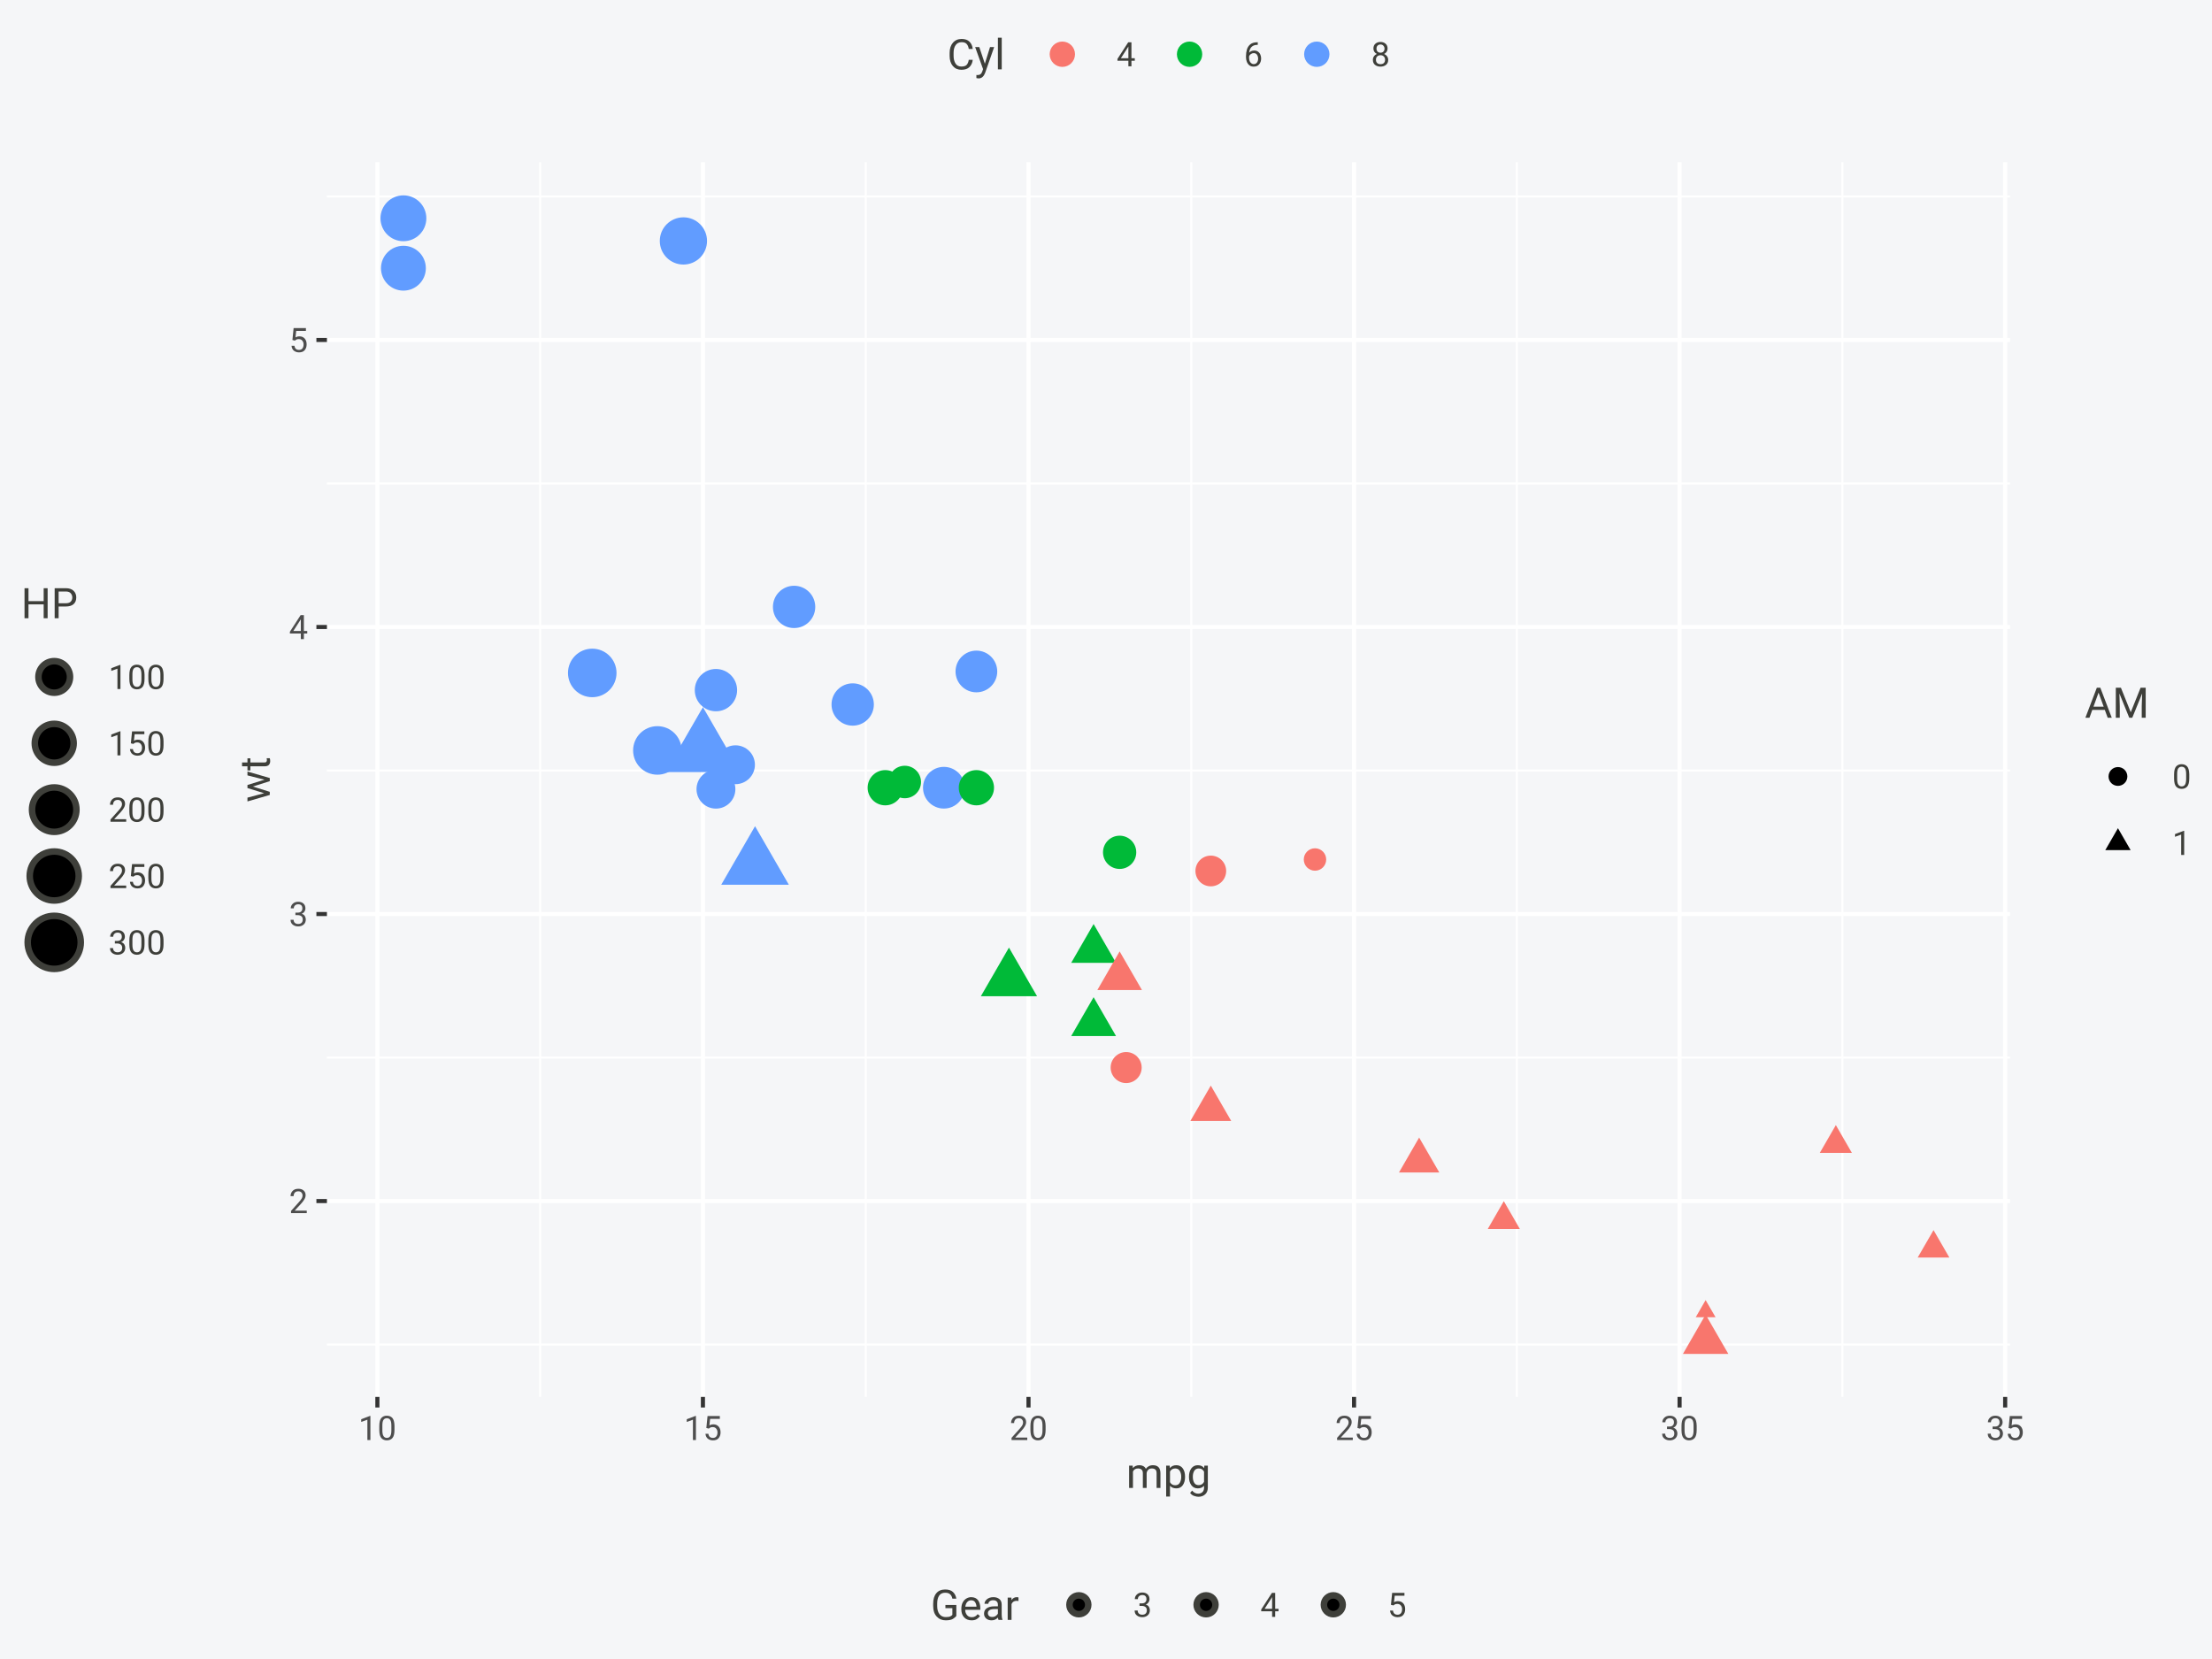
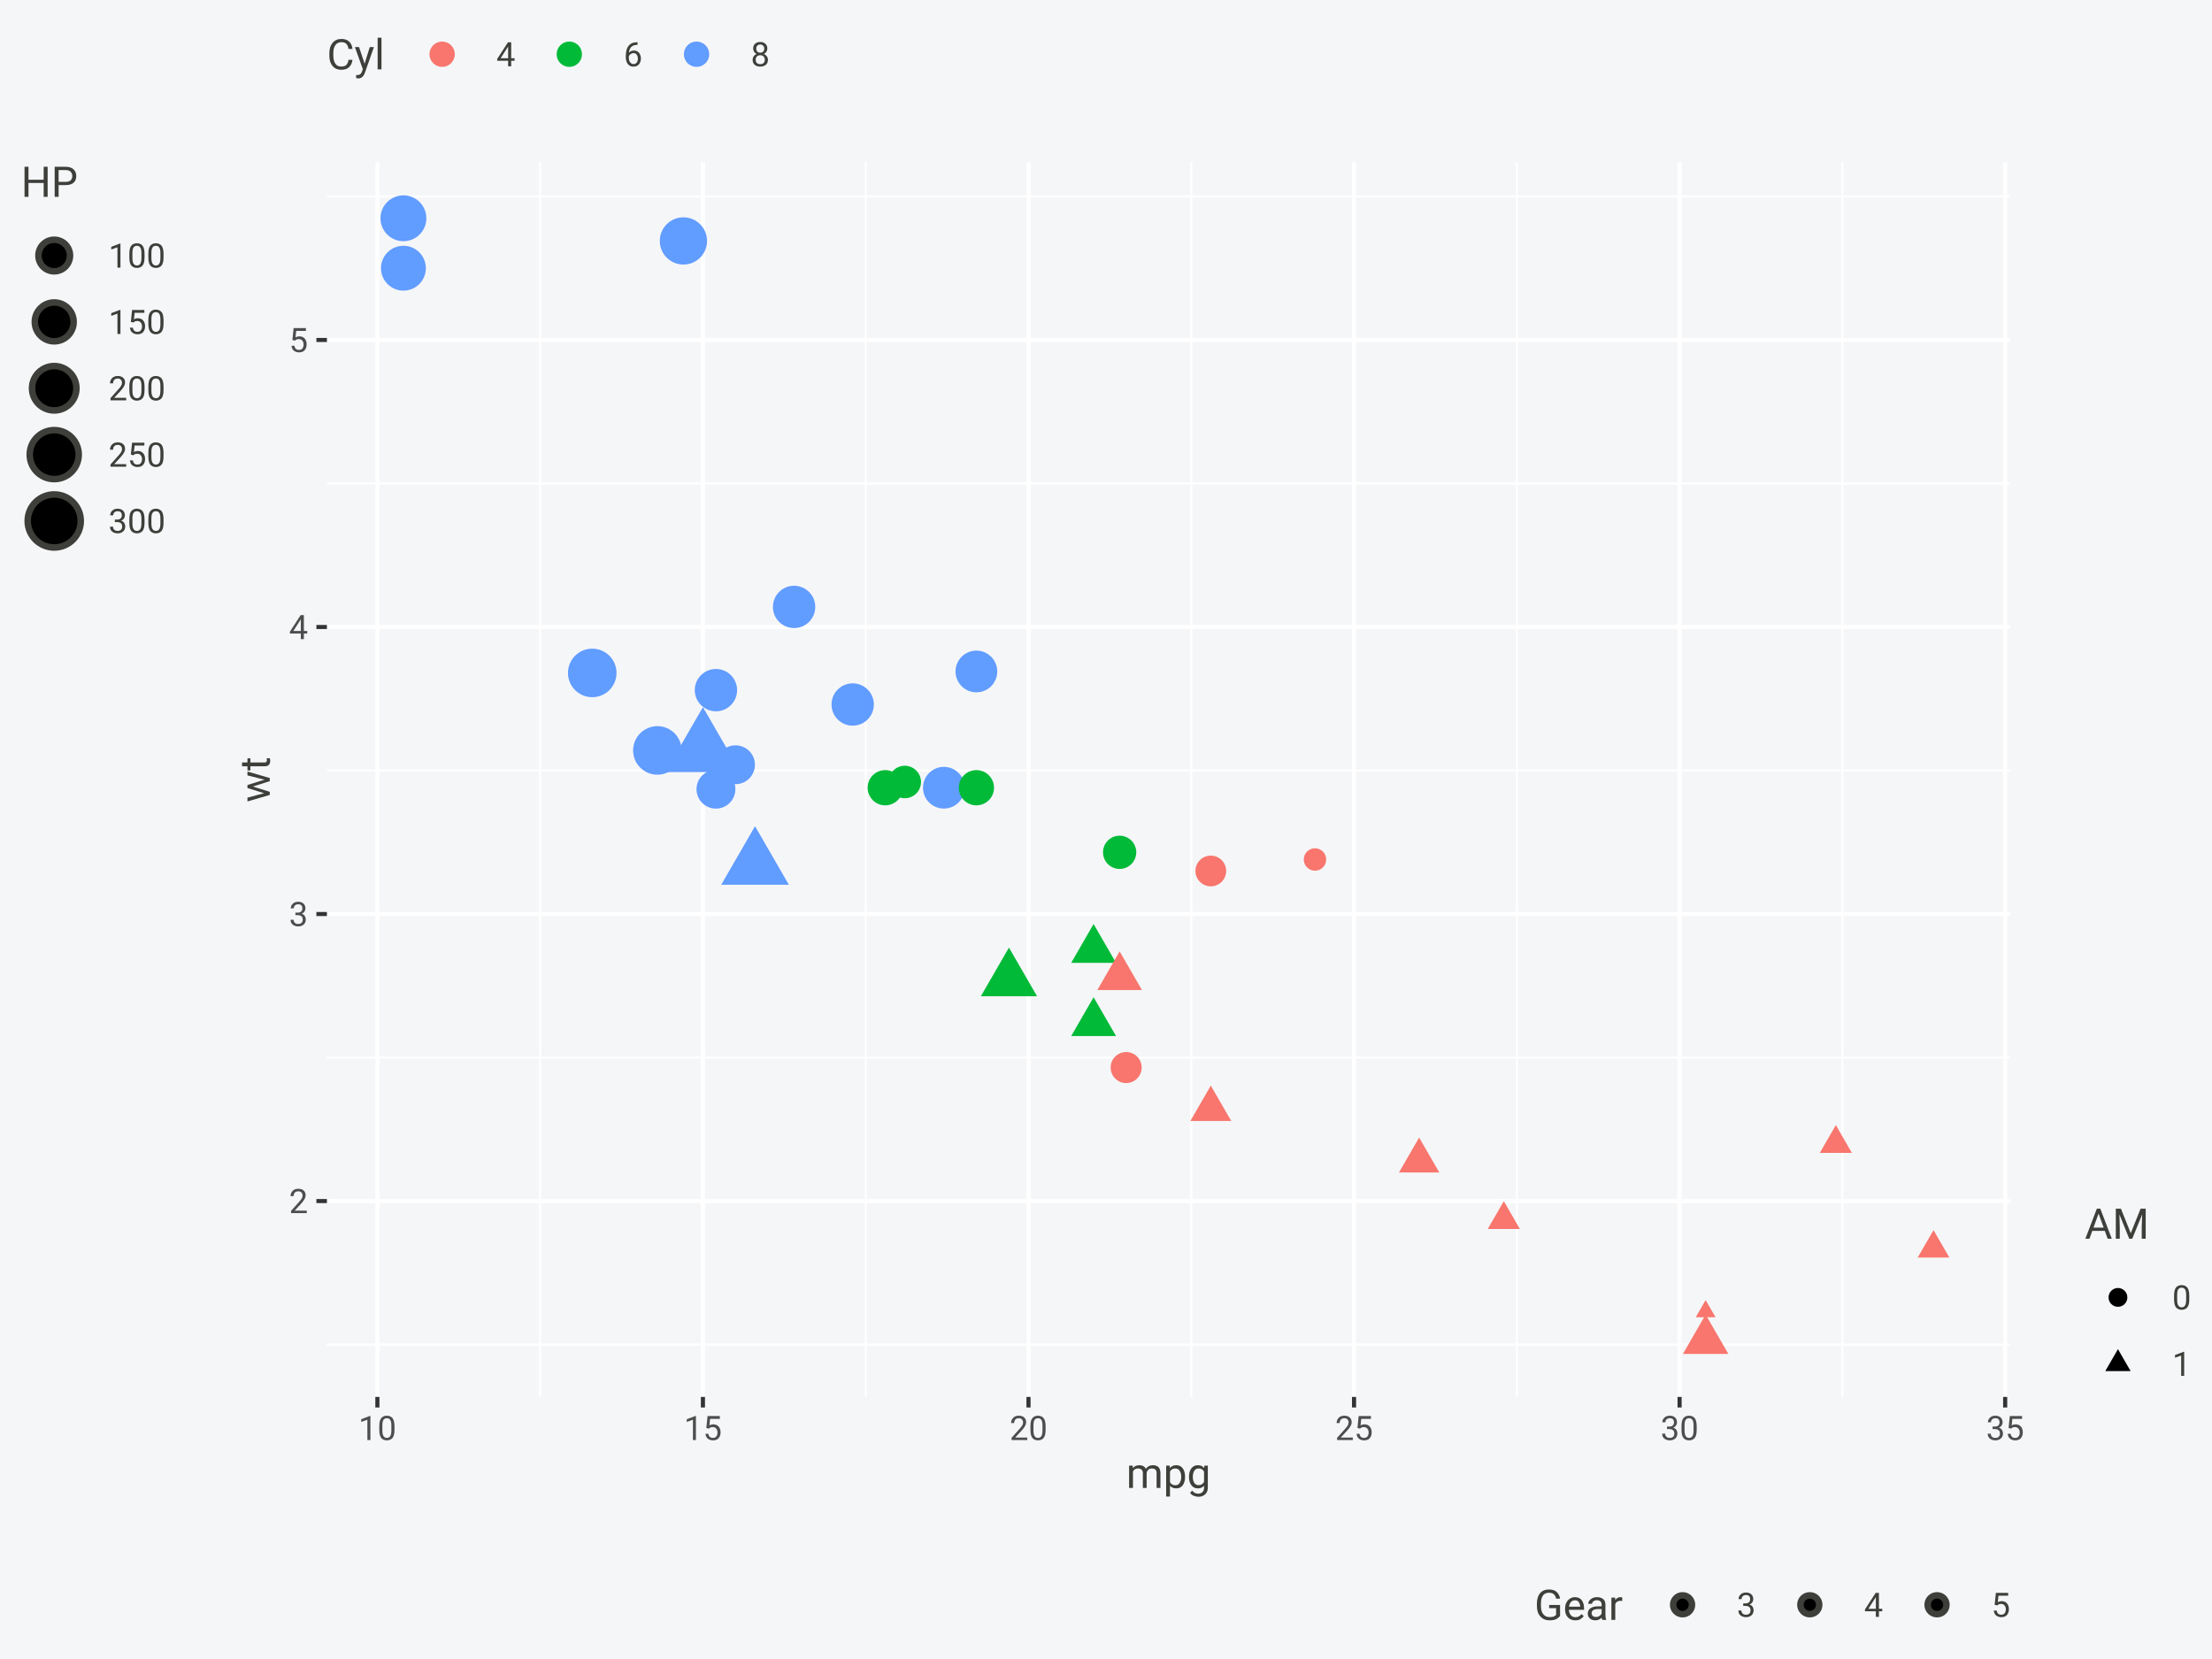
<svg xmlns="http://www.w3.org/2000/svg" width="576.00pt" height="432.00pt" viewBox="0 0 576.00 432.00">
  <g class="svglite">
    <defs>
      <style type="text/css">
    /* theme-aware-processed */
    .svglite line, .svglite polyline, .svglite polygon, .svglite path, .svglite circle {
      fill: none;
      stroke: #3E3F3A;
      stroke-linecap: round;
      stroke-linejoin: round;
      stroke-miterlimit: 10.00;
    }
    .svglite &gt; g &gt; rect {
      fill: none;
      stroke: #3E3F3A;
      stroke-linecap: round;
      stroke-linejoin: round;
      stroke-miterlimit: 10.00;
    }
    .svglite text {
      white-space: pre;
      fill: #3E3F3A;
    }
    .svglite g.glyphgroup path {
      fill: inherit;
      stroke: none;
    }
  </style>
    </defs>
    <rect width="100%" height="100%" style="stroke: none; fill: #F5F6F8;" />
    <defs>
      <clipPath id="cpMC4wMHw1NzYuMDB8MC4wMHw0MzIuMDA=">
        <rect x="0.00" y="0.00" width="576.00" height="432.00" />
      </clipPath>
    </defs>
    <g clip-path="url(#cpMC4wMHw1NzYuMDB8MC4wMHw0MzIuMDA=)">
      <rect x="0" y="0.00" width="576.00" height="432.00" style="stroke-width: 1.07; stroke: none;" /> fill: #F5F6F8;' /&gt;
</g>
    <defs>
      <clipPath id="cpODUuMTN8NTIzLjQxfDQyLjIyfDM2My43Ng==">
        <rect x="85.13" y="42.22" width="438.28" height="321.54" />
      </clipPath>
    </defs>
    <g clip-path="url(#cpODUuMTN8NTIzLjQxfDQyLjIyfDM2My43Ng==)">
      <rect x="85.13" y="42.22" width="438.28" height="321.54" style="stroke-width: 1.07; stroke: none;" /> fill: #F5F6F8;' /&gt;
<polyline points="85.13,350.12 523.41,350.12 " style="stroke-width: 0.53; stroke: #FFFFFF; stroke-linecap: butt;" />
      <polyline points="85.13,275.38 523.41,275.38 " style="stroke-width: 0.53; stroke: #FFFFFF; stroke-linecap: butt;" />
      <polyline points="85.13,200.64 523.41,200.64 " style="stroke-width: 0.53; stroke: #FFFFFF; stroke-linecap: butt;" />
      <polyline points="85.13,125.90 523.41,125.90 " style="stroke-width: 0.53; stroke: #FFFFFF; stroke-linecap: butt;" />
      <polyline points="85.13,51.16 523.41,51.16 " style="stroke-width: 0.53; stroke: #FFFFFF; stroke-linecap: butt;" />
      <polyline points="140.66,363.76 140.66,42.22 " style="stroke-width: 0.53; stroke: #FFFFFF; stroke-linecap: butt;" />
      <polyline points="225.43,363.76 225.43,42.22 " style="stroke-width: 0.53; stroke: #FFFFFF; stroke-linecap: butt;" />
      <polyline points="310.20,363.76 310.20,42.22 " style="stroke-width: 0.53; stroke: #FFFFFF; stroke-linecap: butt;" />
      <polyline points="394.98,363.76 394.98,42.22 " style="stroke-width: 0.53; stroke: #FFFFFF; stroke-linecap: butt;" />
      <polyline points="479.75,363.76 479.75,42.22 " style="stroke-width: 0.53; stroke: #FFFFFF; stroke-linecap: butt;" />
      <polyline points="85.13,312.75 523.41,312.75 " style="stroke-width: 1.07; stroke: #FFFFFF; stroke-linecap: butt;" />
      <polyline points="85.13,238.01 523.41,238.01 " style="stroke-width: 1.07; stroke: #FFFFFF; stroke-linecap: butt;" />
      <polyline points="85.13,163.27 523.41,163.27 " style="stroke-width: 1.07; stroke: #FFFFFF; stroke-linecap: butt;" />
      <polyline points="85.13,88.53 523.41,88.53 " style="stroke-width: 1.07; stroke: #FFFFFF; stroke-linecap: butt;" />
      <polyline points="98.27,363.76 98.27,42.22 " style="stroke-width: 1.07; stroke: #FFFFFF; stroke-linecap: butt;" />
      <polyline points="183.04,363.76 183.04,42.22 " style="stroke-width: 1.07; stroke: #FFFFFF; stroke-linecap: butt;" />
      <polyline points="267.82,363.76 267.82,42.22 " style="stroke-width: 1.07; stroke: #FFFFFF; stroke-linecap: butt;" />
      <polyline points="352.59,363.76 352.59,42.22 " style="stroke-width: 1.07; stroke: #FFFFFF; stroke-linecap: butt;" />
      <polyline points="437.36,363.76 437.36,42.22 " style="stroke-width: 1.07; stroke: #FFFFFF; stroke-linecap: butt;" />
      <polyline points="522.14,363.76 522.14,42.22 " style="stroke-width: 1.07; stroke: #FFFFFF; stroke-linecap: butt;" />
      <polygon points="284.77,259.67 290.61,269.78 278.94,269.78 " style="stroke-width: 1.70; stroke: none; fill: #00BA38;" />
      <polygon points="284.77,240.61 290.61,250.72 278.94,250.72 " style="stroke-width: 1.70; stroke: none; fill: #00BA38;" />
      <polygon points="315.29,282.69 320.61,291.90 309.97,291.90 " style="stroke-width: 1.70; stroke: none; fill: #F8766D;" />
      <circle cx="291.55" cy="221.94" r="4.33" style="stroke-width: 1.70; stroke: none; fill: #00BA38;" />
      <circle cx="245.78" cy="205.12" r="5.43" style="stroke-width: 1.70; stroke: none; fill: #619CFF;" />
      <circle cx="235.60" cy="203.63" r="4.23" style="stroke-width: 1.70; stroke: none; fill: #00BA38;" />
      <circle cx="171.18" cy="195.41" r="6.32" style="stroke-width: 1.70; stroke: none; fill: #619CFF;" />
      <circle cx="342.42" cy="223.81" r="2.92" style="stroke-width: 1.70; stroke: none; fill: #F8766D;" />
      <circle cx="315.29" cy="226.80" r="4.00" style="stroke-width: 1.70; stroke: none; fill: #F8766D;" />
      <circle cx="254.25" cy="205.12" r="4.59" style="stroke-width: 1.70; stroke: none; fill: #00BA38;" />
      <circle cx="230.52" cy="205.12" r="4.59" style="stroke-width: 1.70; stroke: none; fill: #00BA38;" />
      <circle cx="206.78" cy="158.04" r="5.51" style="stroke-width: 1.70; stroke: none; fill: #619CFF;" />
      <circle cx="222.04" cy="183.45" r="5.51" style="stroke-width: 1.70; stroke: none; fill: #619CFF;" />
      <circle cx="186.43" cy="179.71" r="5.51" style="stroke-width: 1.70; stroke: none; fill: #619CFF;" />
      <circle cx="105.05" cy="69.84" r="5.84" style="stroke-width: 1.70; stroke: none; fill: #619CFF;" />
      <circle cx="105.05" cy="56.84" r="5.97" style="stroke-width: 1.70; stroke: none; fill: #619CFF;" />
      <circle cx="177.96" cy="62.74" r="6.15" style="stroke-width: 1.70; stroke: none; fill: #619CFF;" />
      <polygon points="478.05,292.97 482.23,300.21 473.87,300.21 " style="stroke-width: 1.70; stroke: none; fill: #F8766D;" />
      <polygon points="444.14,338.54 446.73,343.01 441.56,343.01 " style="stroke-width: 1.70; stroke: none; fill: #F8766D;" />
      <polygon points="503.49,320.32 507.61,327.46 499.36,327.46 " style="stroke-width: 1.70; stroke: none; fill: #F8766D;" />
      <circle cx="293.25" cy="277.99" r="4.04" style="stroke-width: 1.70; stroke: none; fill: #F8766D;" />
      <circle cx="191.52" cy="199.14" r="5.06" style="stroke-width: 1.70; stroke: none; fill: #619CFF;" />
      <circle cx="186.43" cy="205.50" r="5.06" style="stroke-width: 1.70; stroke: none; fill: #619CFF;" />
      <circle cx="154.22" cy="175.23" r="6.32" style="stroke-width: 1.70; stroke: none; fill: #619CFF;" />
      <circle cx="254.25" cy="174.85" r="5.43" style="stroke-width: 1.70; stroke: none; fill: #619CFF;" />
      <polygon points="391.59,312.78 395.77,320.02 387.41,320.02 " style="stroke-width: 1.70; stroke: none; fill: #F8766D;" />
      <polygon points="369.54,296.22 374.79,305.31 364.29,305.31 " style="stroke-width: 1.70; stroke: none; fill: #F8766D;" />
      <polygon points="444.14,342.31 450.06,352.56 438.23,352.56 " style="stroke-width: 1.70; stroke: none; fill: #F8766D;" />
      <polygon points="196.61,215.14 205.41,230.38 187.81,230.38 " style="stroke-width: 1.70; stroke: none; fill: #619CFF;" />
      <polygon points="262.73,246.75 270.05,259.42 255.41,259.42 " style="stroke-width: 1.70; stroke: none; fill: #00BA38;" />
      <polygon points="183.04,184.13 192.81,201.04 173.28,201.04 " style="stroke-width: 1.70; stroke: none; fill: #619CFF;" />
      <polygon points="291.55,247.74 297.36,257.80 285.75,257.80 " style="stroke-width: 1.70; stroke: none; fill: #F8766D;" />
    </g>
    <g clip-path="url(#cpMC4wMHw1NzYuMDB8MC4wMHw0MzIuMDA=)">
      <text x="80.20" y="315.90" text-anchor="end" style="font-size: 8.80px;fill: #4D4D4D; font-family: &quot;Roboto&quot;, -apple-system, BlinkMacSystemFont, &quot;Segoe UI&quot;, system-ui, sans-serif;" textLength="4.89px" lengthAdjust="spacingAndGlyphs">2</text>
      <text x="80.20" y="241.16" text-anchor="end" style="font-size: 8.80px;fill: #4D4D4D; font-family: &quot;Roboto&quot;, -apple-system, BlinkMacSystemFont, &quot;Segoe UI&quot;, system-ui, sans-serif;" textLength="4.89px" lengthAdjust="spacingAndGlyphs">3</text>
      <text x="80.20" y="166.42" text-anchor="end" style="font-size: 8.80px;fill: #4D4D4D; font-family: &quot;Roboto&quot;, -apple-system, BlinkMacSystemFont, &quot;Segoe UI&quot;, system-ui, sans-serif;" textLength="4.89px" lengthAdjust="spacingAndGlyphs">4</text>
      <text x="80.20" y="91.68" text-anchor="end" style="font-size: 8.80px;fill: #4D4D4D; font-family: &quot;Roboto&quot;, -apple-system, BlinkMacSystemFont, &quot;Segoe UI&quot;, system-ui, sans-serif;" textLength="4.89px" lengthAdjust="spacingAndGlyphs">5</text>
      <polyline points="82.39,312.75 85.13,312.75 " style="stroke-width: 1.07; stroke: #333333; stroke-linecap: butt;" />
      <polyline points="82.39,238.01 85.13,238.01 " style="stroke-width: 1.07; stroke: #333333; stroke-linecap: butt;" />
      <polyline points="82.39,163.27 85.13,163.27 " style="stroke-width: 1.07; stroke: #333333; stroke-linecap: butt;" />
      <polyline points="82.39,88.53 85.13,88.53 " style="stroke-width: 1.07; stroke: #333333; stroke-linecap: butt;" />
      <polyline points="98.27,366.50 98.27,363.76 " style="stroke-width: 1.07; stroke: #333333; stroke-linecap: butt;" />
      <polyline points="183.04,366.50 183.04,363.76 " style="stroke-width: 1.07; stroke: #333333; stroke-linecap: butt;" />
      <polyline points="267.82,366.50 267.82,363.76 " style="stroke-width: 1.07; stroke: #333333; stroke-linecap: butt;" />
      <polyline points="352.59,366.50 352.59,363.76 " style="stroke-width: 1.07; stroke: #333333; stroke-linecap: butt;" />
      <polyline points="437.36,366.50 437.36,363.76 " style="stroke-width: 1.07; stroke: #333333; stroke-linecap: butt;" />
      <polyline points="522.14,366.50 522.14,363.76 " style="stroke-width: 1.07; stroke: #333333; stroke-linecap: butt;" />
      <text x="98.27" y="374.99" text-anchor="middle" style="font-size: 8.80px;fill: #4D4D4D; font-family: &quot;Roboto&quot;, -apple-system, BlinkMacSystemFont, &quot;Segoe UI&quot;, system-ui, sans-serif;" textLength="9.78px" lengthAdjust="spacingAndGlyphs">10</text>
      <text x="183.04" y="374.99" text-anchor="middle" style="font-size: 8.80px;fill: #4D4D4D; font-family: &quot;Roboto&quot;, -apple-system, BlinkMacSystemFont, &quot;Segoe UI&quot;, system-ui, sans-serif;" textLength="9.78px" lengthAdjust="spacingAndGlyphs">15</text>
      <text x="267.82" y="374.99" text-anchor="middle" style="font-size: 8.80px;fill: #4D4D4D; font-family: &quot;Roboto&quot;, -apple-system, BlinkMacSystemFont, &quot;Segoe UI&quot;, system-ui, sans-serif;" textLength="9.78px" lengthAdjust="spacingAndGlyphs">20</text>
      <text x="352.59" y="374.99" text-anchor="middle" style="font-size: 8.80px;fill: #4D4D4D; font-family: &quot;Roboto&quot;, -apple-system, BlinkMacSystemFont, &quot;Segoe UI&quot;, system-ui, sans-serif;" textLength="9.78px" lengthAdjust="spacingAndGlyphs">25</text>
      <text x="437.36" y="374.99" text-anchor="middle" style="font-size: 8.80px;fill: #4D4D4D; font-family: &quot;Roboto&quot;, -apple-system, BlinkMacSystemFont, &quot;Segoe UI&quot;, system-ui, sans-serif;" textLength="9.78px" lengthAdjust="spacingAndGlyphs">30</text>
      <text x="522.14" y="374.99" text-anchor="middle" style="font-size: 8.80px;fill: #4D4D4D; font-family: &quot;Roboto&quot;, -apple-system, BlinkMacSystemFont, &quot;Segoe UI&quot;, system-ui, sans-serif;" textLength="9.78px" lengthAdjust="spacingAndGlyphs">35</text>
      <text x="304.27" y="387.46" text-anchor="middle" style="font-size: 11.00px; font-family: &quot;Roboto&quot;, -apple-system, BlinkMacSystemFont, &quot;Segoe UI&quot;, system-ui, sans-serif;" textLength="21.41px" lengthAdjust="spacingAndGlyphs">mpg</text>
      <text transform="translate(70.25,202.99) rotate(-90)" text-anchor="middle" style="font-size: 11.00px; font-family: &quot;Roboto&quot;, -apple-system, BlinkMacSystemFont, &quot;Segoe UI&quot;, system-ui, sans-serif;" textLength="11.00px" lengthAdjust="spacingAndGlyphs">wt</text>
-       <rect x="534.37" y="177.87" width="36.15" height="50.23" style="stroke-width: 0.75; stroke: none;" /> fill: #F5F6F8;' /&gt;
- <rect x="534.37" y="177.87" width="36.15" height="50.23" style="stroke-width: 1.07; stroke: none;" /> fill: #F5F6F8;' /&gt;
- <text x="542.87" y="186.91" style="font-size: 11.00px; font-family: &quot;Roboto&quot;, -apple-system, BlinkMacSystemFont, &quot;Segoe UI&quot;, system-ui, sans-serif;" textLength="16.50px" lengthAdjust="spacingAndGlyphs">AM</text>
-       <rect x="542.87" y="193.55" width="17.28" height="17.28" style="stroke-width: 1.07; stroke: none;" /> fill: #F5F6F8;' /&gt;
- <circle cx="551.51" cy="202.19" r="2.45" style="stroke-width: 1.70; stroke: none; fill: #000000;" />
-       <rect x="542.87" y="210.83" width="17.28" height="17.28" style="stroke-width: 1.07; stroke: none;" /> fill: #F5F6F8;' /&gt;
- <polygon points="551.51,215.66 554.81,221.37 548.21,221.37 " style="stroke-width: 1.70; stroke: none; fill: #000000;" />
-       <text x="565.63" y="205.34" style="font-size: 8.80px; font-family: &quot;Roboto&quot;, -apple-system, BlinkMacSystemFont, &quot;Segoe UI&quot;, system-ui, sans-serif;" textLength="4.89px" lengthAdjust="spacingAndGlyphs">0</text>
-       <text x="565.63" y="222.62" style="font-size: 8.80px; font-family: &quot;Roboto&quot;, -apple-system, BlinkMacSystemFont, &quot;Segoe UI&quot;, system-ui, sans-serif;" textLength="4.89px" lengthAdjust="spacingAndGlyphs">1</text>
-       <rect x="5.48" y="151.95" width="45.94" height="102.07" style="stroke-width: 0.75; stroke: none;" /> fill: #F5F6F8;' /&gt;
- <rect x="5.48" y="151.95" width="45.94" height="102.07" style="stroke-width: 1.07; stroke: none;" /> fill: #F5F6F8;' /&gt;
- <text x="5.48" y="160.99" style="font-size: 11.00px; font-family: &quot;Roboto&quot;, -apple-system, BlinkMacSystemFont, &quot;Segoe UI&quot;, system-ui, sans-serif;" textLength="15.28px" lengthAdjust="spacingAndGlyphs">HP</text>
-       <rect x="5.48" y="167.63" width="17.28" height="17.28" style="stroke-width: 1.07; stroke: none;" /> fill: #F5F6F8;' /&gt;
- <circle cx="14.12" cy="176.27" r="4.11" style="stroke-width: 1.70; fill: #000000;" />
-       <rect x="5.48" y="184.91" width="17.28" height="17.28" style="stroke-width: 1.07; stroke: none;" /> fill: #F5F6F8;' /&gt;
- <circle cx="14.12" cy="193.55" r="5.06" style="stroke-width: 1.70; fill: #000000;" />
-       <rect x="5.48" y="202.19" width="17.28" height="17.28" style="stroke-width: 1.07; stroke: none;" /> fill: #F5F6F8;' /&gt;
- <circle cx="14.12" cy="210.83" r="5.78" style="stroke-width: 1.70; fill: #000000;" />
-       <rect x="5.48" y="219.47" width="17.28" height="17.28" style="stroke-width: 1.07; stroke: none;" /> fill: #F5F6F8;' /&gt;
- <circle cx="14.12" cy="228.11" r="6.38" style="stroke-width: 1.70; fill: #000000;" />
-       <rect x="5.48" y="236.75" width="17.28" height="17.28" style="stroke-width: 1.07; stroke: none;" /> fill: #F5F6F8;' /&gt;
- <circle cx="14.12" cy="245.39" r="6.91" style="stroke-width: 1.70; fill: #000000;" />
-       <text x="28.24" y="179.42" style="font-size: 8.80px; font-family: &quot;Roboto&quot;, -apple-system, BlinkMacSystemFont, &quot;Segoe UI&quot;, system-ui, sans-serif;" textLength="14.67px" lengthAdjust="spacingAndGlyphs">100</text>
-       <text x="28.24" y="196.70" style="font-size: 8.80px; font-family: &quot;Roboto&quot;, -apple-system, BlinkMacSystemFont, &quot;Segoe UI&quot;, system-ui, sans-serif;" textLength="14.67px" lengthAdjust="spacingAndGlyphs">150</text>
-       <text x="28.24" y="213.98" style="font-size: 8.80px; font-family: &quot;Roboto&quot;, -apple-system, BlinkMacSystemFont, &quot;Segoe UI&quot;, system-ui, sans-serif;" textLength="14.67px" lengthAdjust="spacingAndGlyphs">200</text>
-       <text x="28.24" y="231.26" style="font-size: 8.80px; font-family: &quot;Roboto&quot;, -apple-system, BlinkMacSystemFont, &quot;Segoe UI&quot;, system-ui, sans-serif;" textLength="14.67px" lengthAdjust="spacingAndGlyphs">250</text>
-       <text x="28.24" y="248.54" style="font-size: 8.80px; font-family: &quot;Roboto&quot;, -apple-system, BlinkMacSystemFont, &quot;Segoe UI&quot;, system-ui, sans-serif;" textLength="14.67px" lengthAdjust="spacingAndGlyphs">300</text>
-       <rect x="242.34" y="400.74" width="123.86" height="25.78" style="stroke-width: 0.75; stroke: none;" /> fill: #F5F6F8;' /&gt;
- <rect x="242.34" y="400.74" width="123.86" height="25.78" style="stroke-width: 1.07; stroke: none;" /> fill: #F5F6F8;' /&gt;
- <text x="242.34" y="421.82" style="font-size: 11.00px; font-family: &quot;Roboto&quot;, -apple-system, BlinkMacSystemFont, &quot;Segoe UI&quot;, system-ui, sans-serif;" textLength="24.47px" lengthAdjust="spacingAndGlyphs">Gear</text>
-       <rect x="272.29" y="409.24" width="17.28" height="17.28" style="stroke-width: 1.07; stroke: none;" /> fill: #F5F6F8;' /&gt;
- <circle cx="280.93" cy="417.88" r="2.45" style="stroke-width: 1.70; fill: #000000;" />
-       <rect x="305.42" y="409.24" width="17.28" height="17.28" style="stroke-width: 1.07; stroke: none;" /> fill: #F5F6F8;' /&gt;
- <circle cx="314.06" cy="417.88" r="2.45" style="stroke-width: 1.70; fill: #000000;" />
-       <rect x="338.55" y="409.24" width="17.28" height="17.28" style="stroke-width: 1.07; stroke: none;" /> fill: #F5F6F8;' /&gt;
- <circle cx="347.19" cy="417.88" r="2.45" style="stroke-width: 1.70; fill: #000000;" />
-       <text x="295.05" y="421.03" style="font-size: 8.80px; font-family: &quot;Roboto&quot;, -apple-system, BlinkMacSystemFont, &quot;Segoe UI&quot;, system-ui, sans-serif;" textLength="4.89px" lengthAdjust="spacingAndGlyphs">3</text>
-       <text x="328.18" y="421.03" style="font-size: 8.80px; font-family: &quot;Roboto&quot;, -apple-system, BlinkMacSystemFont, &quot;Segoe UI&quot;, system-ui, sans-serif;" textLength="4.89px" lengthAdjust="spacingAndGlyphs">4</text>
-       <text x="361.31" y="421.03" style="font-size: 8.80px; font-family: &quot;Roboto&quot;, -apple-system, BlinkMacSystemFont, &quot;Segoe UI&quot;, system-ui, sans-serif;" textLength="4.89px" lengthAdjust="spacingAndGlyphs">5</text>
-       <rect x="246.64" y="5.48" width="115.26" height="25.78" style="stroke-width: 0.75; stroke: none;" /> fill: #F5F6F8;' /&gt;
- <rect x="246.64" y="5.48" width="115.26" height="25.78" style="stroke-width: 1.07; stroke: none;" /> fill: #F5F6F8;' /&gt;
- <text x="246.64" y="18.06" style="font-size: 11.00px; font-family: &quot;Roboto&quot;, -apple-system, BlinkMacSystemFont, &quot;Segoe UI&quot;, system-ui, sans-serif;" textLength="15.88px" lengthAdjust="spacingAndGlyphs">Cyl</text>
-       <rect x="267.99" y="5.48" width="17.28" height="17.28" style="stroke-width: 1.07; stroke: none;" /> fill: #F5F6F8;' /&gt;
- <circle cx="276.63" cy="14.12" r="2.45" style="stroke-width: 1.70; stroke: #F8766D; fill: #F8766D;" />
-       <rect x="301.12" y="5.48" width="17.28" height="17.28" style="stroke-width: 1.07; stroke: none;" /> fill: #F5F6F8;' /&gt;
- <circle cx="309.76" cy="14.12" r="2.45" style="stroke-width: 1.70; stroke: #00BA38; fill: #00BA38;" />
-       <rect x="334.25" y="5.48" width="17.28" height="17.28" style="stroke-width: 1.07; stroke: none;" /> fill: #F5F6F8;' /&gt;
- <circle cx="342.89" cy="14.12" r="2.45" style="stroke-width: 1.70; stroke: #619CFF; fill: #619CFF;" />
-       <text x="290.75" y="17.27" style="font-size: 8.80px; font-family: &quot;Roboto&quot;, -apple-system, BlinkMacSystemFont, &quot;Segoe UI&quot;, system-ui, sans-serif;" textLength="4.89px" lengthAdjust="spacingAndGlyphs">4</text>
-       <text x="323.88" y="17.27" style="font-size: 8.80px; font-family: &quot;Roboto&quot;, -apple-system, BlinkMacSystemFont, &quot;Segoe UI&quot;, system-ui, sans-serif;" textLength="4.89px" lengthAdjust="spacingAndGlyphs">6</text>
-       <text x="357.01" y="17.27" style="font-size: 8.80px; font-family: &quot;Roboto&quot;, -apple-system, BlinkMacSystemFont, &quot;Segoe UI&quot;, system-ui, sans-serif;" textLength="4.89px" lengthAdjust="spacingAndGlyphs">8</text>
+       <rect x="534.37" y="313.53" width="36.15" height="50.23" style="stroke-width: 0.75; stroke: none;" /> fill: #F5F6F8;' /&gt;
+ <rect x="534.37" y="313.53" width="36.15" height="50.23" style="stroke-width: 1.07; stroke: none;" /> fill: #F5F6F8;' /&gt;
+ <text x="542.87" y="322.56" style="font-size: 11.00px; font-family: &quot;Roboto&quot;, -apple-system, BlinkMacSystemFont, &quot;Segoe UI&quot;, system-ui, sans-serif;" textLength="16.50px" lengthAdjust="spacingAndGlyphs">AM</text>
+       <rect x="542.87" y="329.20" width="17.28" height="17.28" style="stroke-width: 1.07; stroke: none;" /> fill: #F5F6F8;' /&gt;
+ <circle cx="551.51" cy="337.84" r="2.45" style="stroke-width: 1.70; stroke: none; fill: #000000;" />
+       <rect x="542.87" y="346.48" width="17.28" height="17.28" style="stroke-width: 1.07; stroke: none;" /> fill: #F5F6F8;' /&gt;
+ <polygon points="551.51,351.31 554.81,357.03 548.21,357.03 " style="stroke-width: 1.70; stroke: none; fill: #000000;" />
+       <text x="565.63" y="340.99" style="font-size: 8.80px; font-family: &quot;Roboto&quot;, -apple-system, BlinkMacSystemFont, &quot;Segoe UI&quot;, system-ui, sans-serif;" textLength="4.89px" lengthAdjust="spacingAndGlyphs">0</text>
+       <text x="565.63" y="358.27" style="font-size: 8.80px; font-family: &quot;Roboto&quot;, -apple-system, BlinkMacSystemFont, &quot;Segoe UI&quot;, system-ui, sans-serif;" textLength="4.89px" lengthAdjust="spacingAndGlyphs">1</text>
+       <rect x="5.48" y="42.22" width="45.94" height="102.07" style="stroke-width: 0.75; stroke: none;" /> fill: #F5F6F8;' /&gt;
+ <rect x="5.48" y="42.22" width="45.94" height="102.07" style="stroke-width: 1.07; stroke: none;" /> fill: #F5F6F8;' /&gt;
+ <text x="5.48" y="51.26" style="font-size: 11.00px; font-family: &quot;Roboto&quot;, -apple-system, BlinkMacSystemFont, &quot;Segoe UI&quot;, system-ui, sans-serif;" textLength="15.28px" lengthAdjust="spacingAndGlyphs">HP</text>
+       <rect x="5.48" y="57.90" width="17.28" height="17.28" style="stroke-width: 1.07; stroke: none;" /> fill: #F5F6F8;' /&gt;
+ <circle cx="14.12" cy="66.54" r="4.11" style="stroke-width: 1.70; fill: #000000;" />
+       <rect x="5.48" y="75.18" width="17.28" height="17.28" style="stroke-width: 1.07; stroke: none;" /> fill: #F5F6F8;' /&gt;
+ <circle cx="14.12" cy="83.82" r="5.06" style="stroke-width: 1.70; fill: #000000;" />
+       <rect x="5.48" y="92.46" width="17.28" height="17.28" style="stroke-width: 1.07; stroke: none;" /> fill: #F5F6F8;' /&gt;
+ <circle cx="14.12" cy="101.10" r="5.78" style="stroke-width: 1.70; fill: #000000;" />
+       <rect x="5.48" y="109.74" width="17.28" height="17.28" style="stroke-width: 1.07; stroke: none;" /> fill: #F5F6F8;' /&gt;
+ <circle cx="14.12" cy="118.38" r="6.38" style="stroke-width: 1.70; fill: #000000;" />
+       <rect x="5.48" y="127.02" width="17.28" height="17.28" style="stroke-width: 1.07; stroke: none;" /> fill: #F5F6F8;' /&gt;
+ <circle cx="14.12" cy="135.66" r="6.91" style="stroke-width: 1.70; fill: #000000;" />
+       <text x="28.24" y="69.69" style="font-size: 8.80px; font-family: &quot;Roboto&quot;, -apple-system, BlinkMacSystemFont, &quot;Segoe UI&quot;, system-ui, sans-serif;" textLength="14.67px" lengthAdjust="spacingAndGlyphs">100</text>
+       <text x="28.24" y="86.97" style="font-size: 8.80px; font-family: &quot;Roboto&quot;, -apple-system, BlinkMacSystemFont, &quot;Segoe UI&quot;, system-ui, sans-serif;" textLength="14.67px" lengthAdjust="spacingAndGlyphs">150</text>
+       <text x="28.24" y="104.25" style="font-size: 8.80px; font-family: &quot;Roboto&quot;, -apple-system, BlinkMacSystemFont, &quot;Segoe UI&quot;, system-ui, sans-serif;" textLength="14.67px" lengthAdjust="spacingAndGlyphs">200</text>
+       <text x="28.24" y="121.53" style="font-size: 8.80px; font-family: &quot;Roboto&quot;, -apple-system, BlinkMacSystemFont, &quot;Segoe UI&quot;, system-ui, sans-serif;" textLength="14.67px" lengthAdjust="spacingAndGlyphs">250</text>
+       <text x="28.24" y="138.81" style="font-size: 8.80px; font-family: &quot;Roboto&quot;, -apple-system, BlinkMacSystemFont, &quot;Segoe UI&quot;, system-ui, sans-serif;" textLength="14.67px" lengthAdjust="spacingAndGlyphs">300</text>
+       <rect x="399.55" y="400.74" width="123.86" height="25.78" style="stroke-width: 0.75; stroke: none;" /> fill: #F5F6F8;' /&gt;
+ <rect x="399.55" y="400.74" width="123.86" height="25.78" style="stroke-width: 1.07; stroke: none;" /> fill: #F5F6F8;' /&gt;
+ <text x="399.55" y="421.82" style="font-size: 11.00px; font-family: &quot;Roboto&quot;, -apple-system, BlinkMacSystemFont, &quot;Segoe UI&quot;, system-ui, sans-serif;" textLength="24.47px" lengthAdjust="spacingAndGlyphs">Gear</text>
+       <rect x="429.50" y="409.24" width="17.28" height="17.28" style="stroke-width: 1.07; stroke: none;" /> fill: #F5F6F8;' /&gt;
+ <circle cx="438.14" cy="417.88" r="2.45" style="stroke-width: 1.70; fill: #000000;" />
+       <rect x="462.63" y="409.24" width="17.28" height="17.28" style="stroke-width: 1.07; stroke: none;" /> fill: #F5F6F8;' /&gt;
+ <circle cx="471.27" cy="417.88" r="2.45" style="stroke-width: 1.70; fill: #000000;" />
+       <rect x="495.76" y="409.24" width="17.28" height="17.28" style="stroke-width: 1.07; stroke: none;" /> fill: #F5F6F8;' /&gt;
+ <circle cx="504.40" cy="417.88" r="2.45" style="stroke-width: 1.70; fill: #000000;" />
+       <text x="452.26" y="421.03" style="font-size: 8.80px; font-family: &quot;Roboto&quot;, -apple-system, BlinkMacSystemFont, &quot;Segoe UI&quot;, system-ui, sans-serif;" textLength="4.89px" lengthAdjust="spacingAndGlyphs">3</text>
+       <text x="485.39" y="421.03" style="font-size: 8.80px; font-family: &quot;Roboto&quot;, -apple-system, BlinkMacSystemFont, &quot;Segoe UI&quot;, system-ui, sans-serif;" textLength="4.89px" lengthAdjust="spacingAndGlyphs">4</text>
+       <text x="518.52" y="421.03" style="font-size: 8.80px; font-family: &quot;Roboto&quot;, -apple-system, BlinkMacSystemFont, &quot;Segoe UI&quot;, system-ui, sans-serif;" textLength="4.89px" lengthAdjust="spacingAndGlyphs">5</text>
+       <rect x="85.13" y="5.48" width="115.26" height="25.78" style="stroke-width: 0.75; stroke: none;" /> fill: #F5F6F8;' /&gt;
+ <rect x="85.13" y="5.48" width="115.26" height="25.78" style="stroke-width: 1.07; stroke: none;" /> fill: #F5F6F8;' /&gt;
+ <text x="85.13" y="18.06" style="font-size: 11.00px; font-family: &quot;Roboto&quot;, -apple-system, BlinkMacSystemFont, &quot;Segoe UI&quot;, system-ui, sans-serif;" textLength="15.88px" lengthAdjust="spacingAndGlyphs">Cyl</text>
+       <rect x="106.49" y="5.48" width="17.28" height="17.28" style="stroke-width: 1.07; stroke: none;" /> fill: #F5F6F8;' /&gt;
+ <circle cx="115.13" cy="14.12" r="2.45" style="stroke-width: 1.70; stroke: #F8766D; fill: #F8766D;" />
+       <rect x="139.61" y="5.48" width="17.28" height="17.28" style="stroke-width: 1.07; stroke: none;" /> fill: #F5F6F8;' /&gt;
+ <circle cx="148.25" cy="14.12" r="2.45" style="stroke-width: 1.70; stroke: #00BA38; fill: #00BA38;" />
+       <rect x="172.74" y="5.48" width="17.28" height="17.28" style="stroke-width: 1.07; stroke: none;" /> fill: #F5F6F8;' /&gt;
+ <circle cx="181.38" cy="14.12" r="2.45" style="stroke-width: 1.70; stroke: #619CFF; fill: #619CFF;" />
+       <text x="129.24" y="17.27" style="font-size: 8.80px; font-family: &quot;Roboto&quot;, -apple-system, BlinkMacSystemFont, &quot;Segoe UI&quot;, system-ui, sans-serif;" textLength="4.89px" lengthAdjust="spacingAndGlyphs">4</text>
+       <text x="162.37" y="17.27" style="font-size: 8.80px; font-family: &quot;Roboto&quot;, -apple-system, BlinkMacSystemFont, &quot;Segoe UI&quot;, system-ui, sans-serif;" textLength="4.89px" lengthAdjust="spacingAndGlyphs">6</text>
+       <text x="195.50" y="17.27" style="font-size: 8.80px; font-family: &quot;Roboto&quot;, -apple-system, BlinkMacSystemFont, &quot;Segoe UI&quot;, system-ui, sans-serif;" textLength="4.89px" lengthAdjust="spacingAndGlyphs">8</text>
    </g>
  </g>
</svg>
